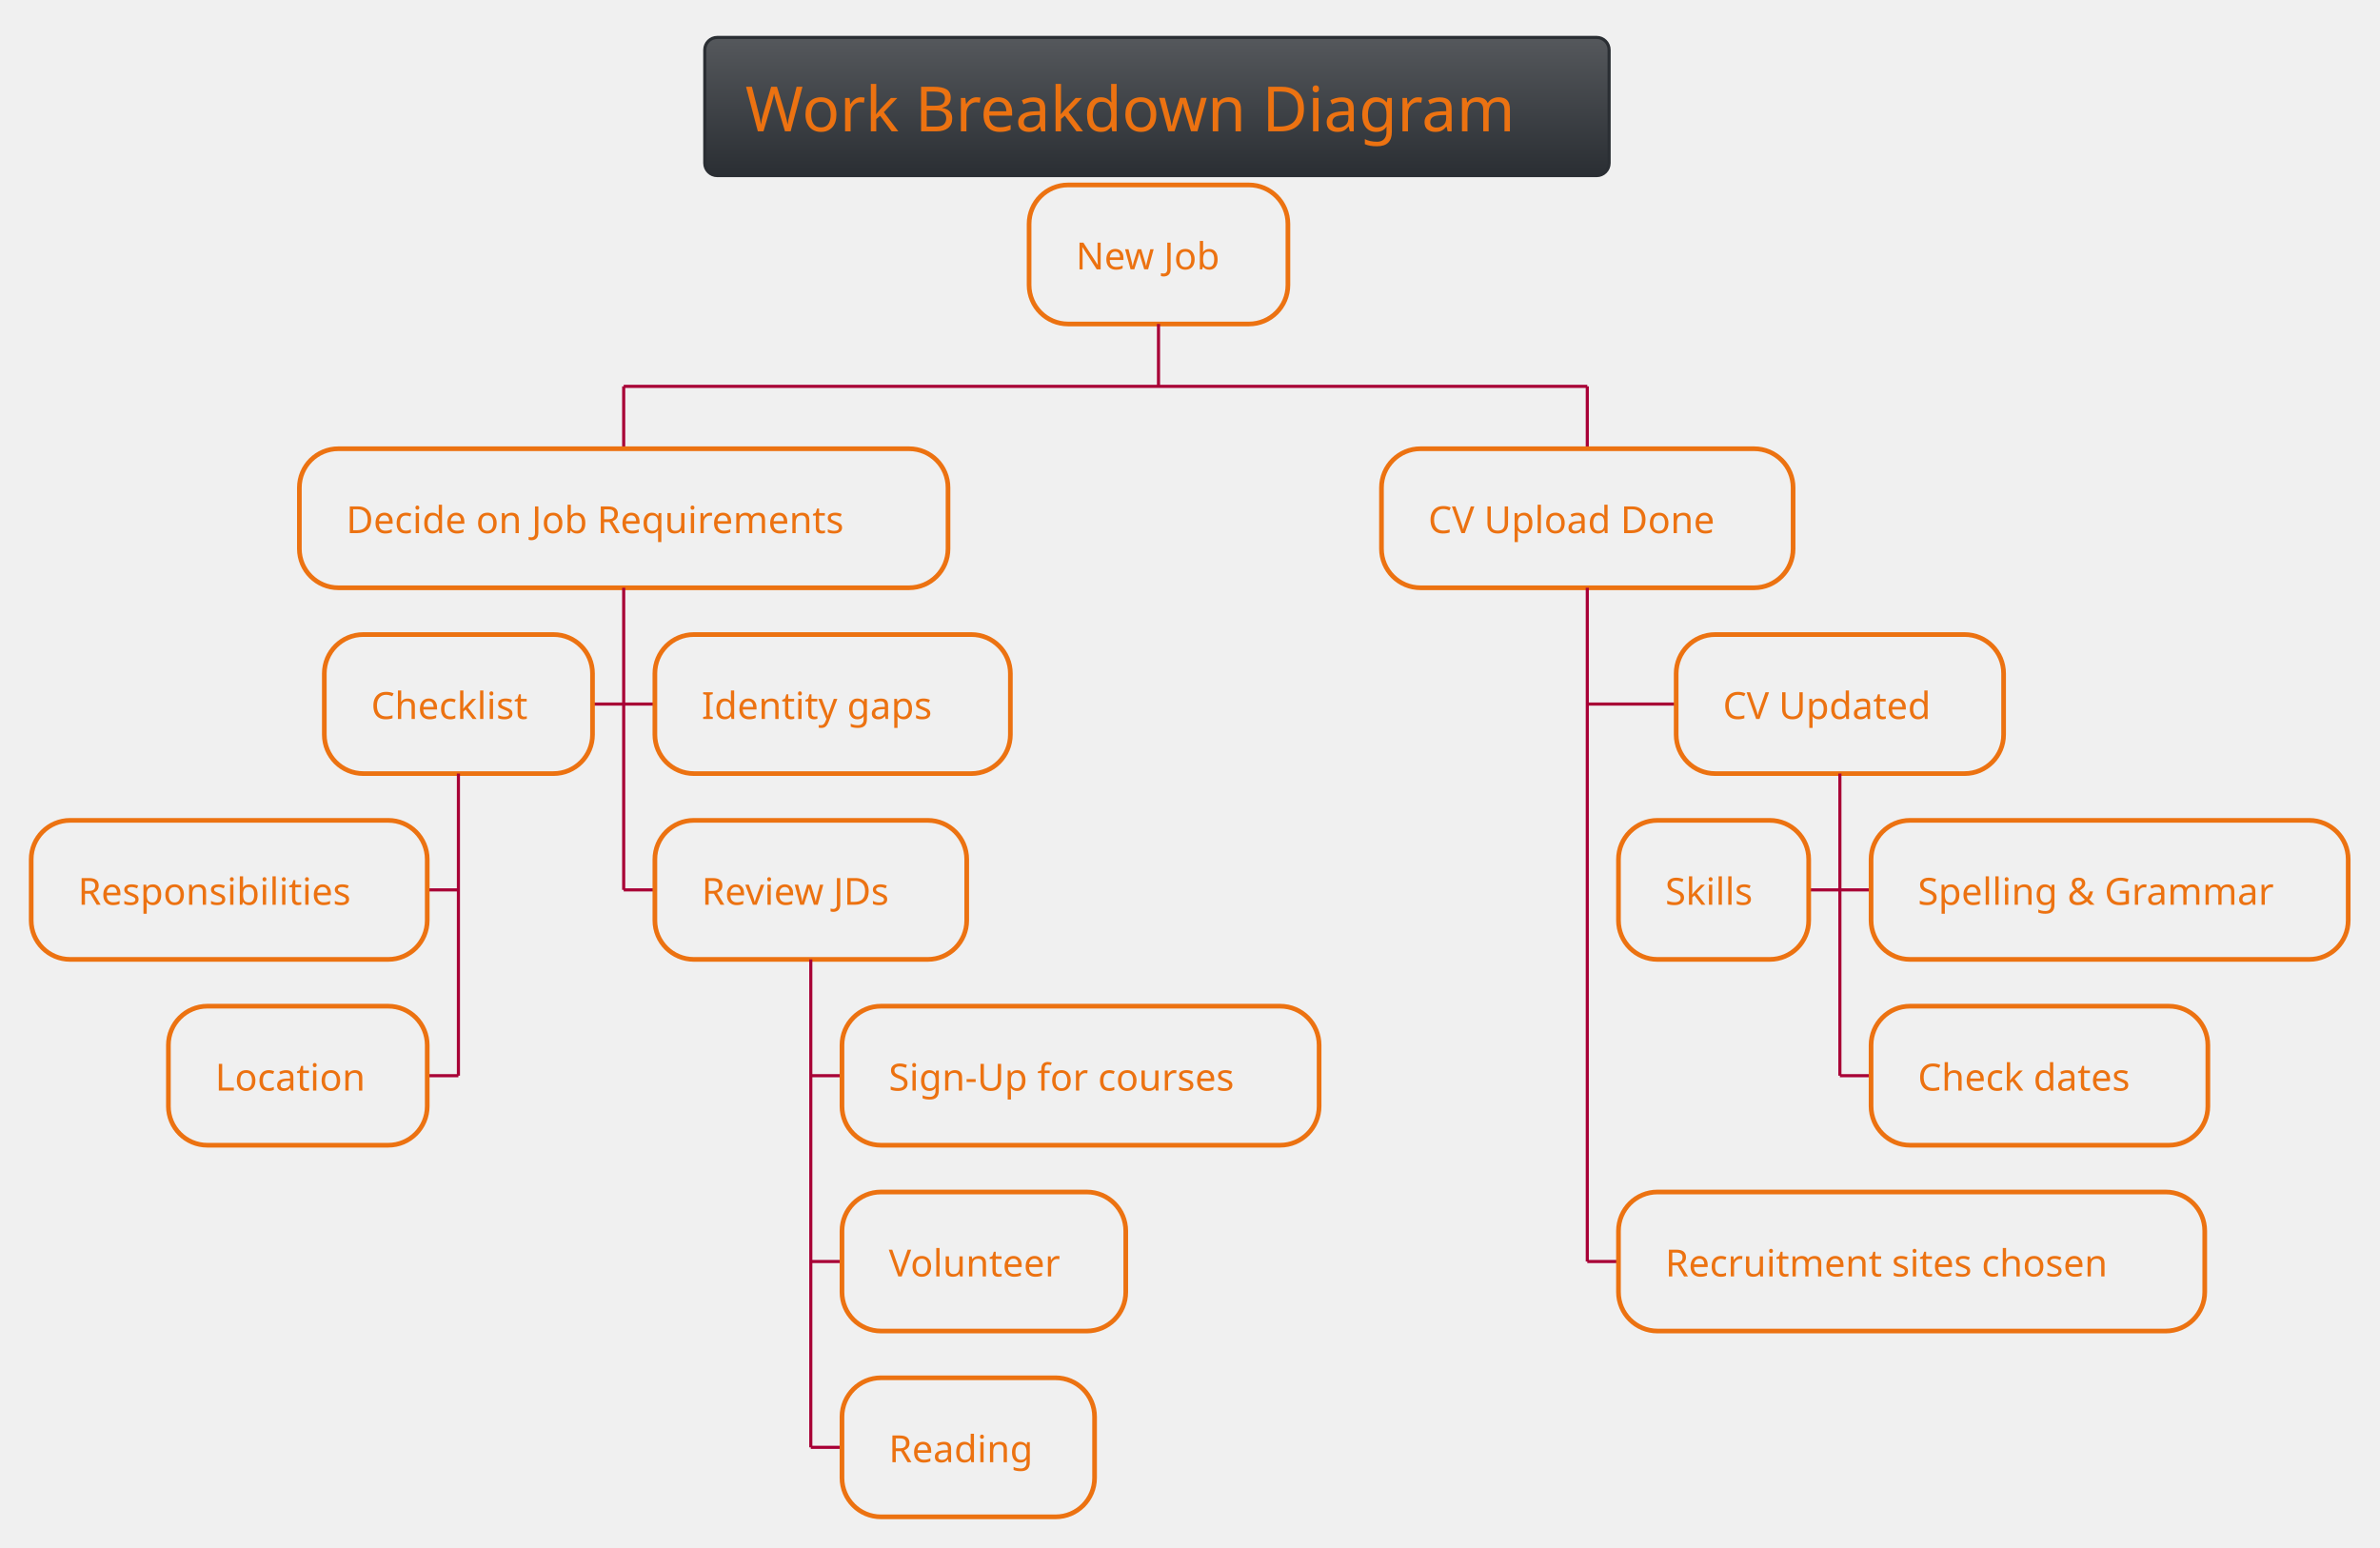
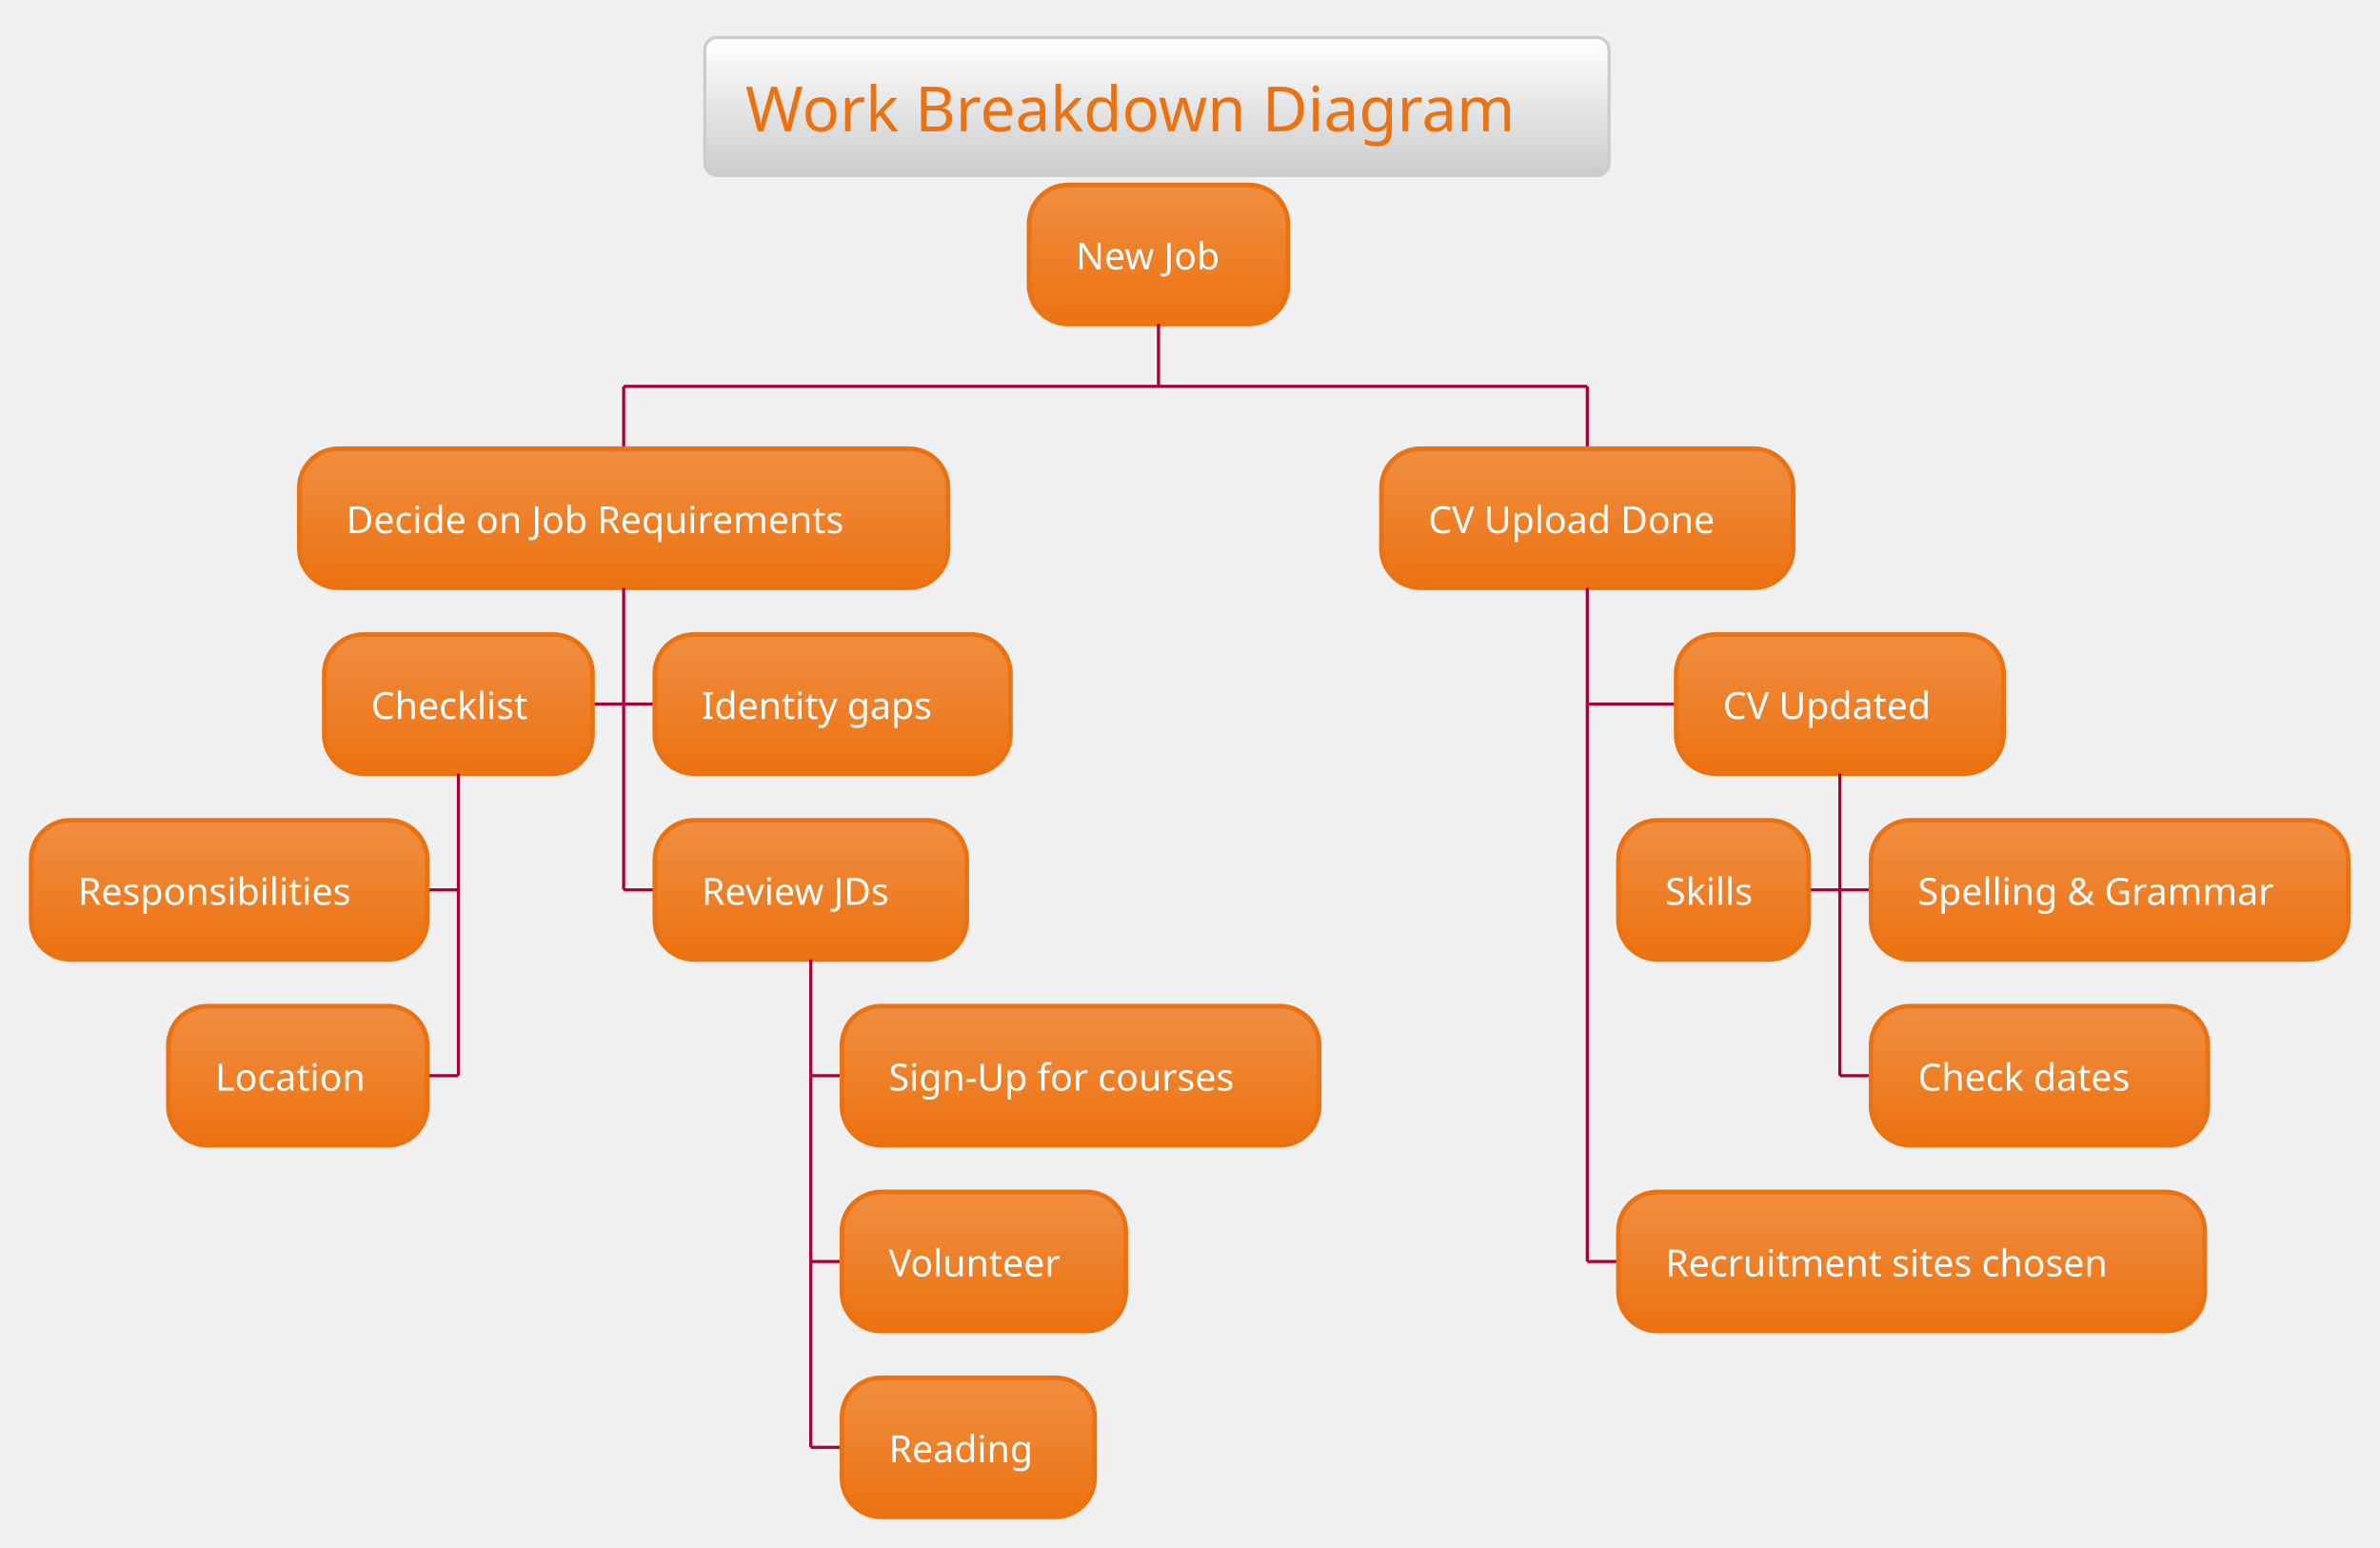
<svg xmlns="http://www.w3.org/2000/svg" contentScriptType="application/ecmascript" contentStyleType="text/css" height="517.708px" preserveAspectRatio="none" style="width:795px;height:517px;background:#00000000;" version="1.1" viewBox="0 0 795 517" width="795.833px" zoomAndPan="magnify">
  <defs>
-     <linearGradient id="g1qcd71ifept0v0" x1="50%" x2="50%" y1="0%" y2="100%">
-       <stop offset="0%" stop-color="#55585C" />
-       <stop offset="100%" stop-color="#2A2E33" />
+     <linearGradient id="g1qxcq1hwnb7s60" x1="50%" x2="50%" y1="0%" y2="100%">
+       <stop offset="0%" stop-color="#FFFFFF" />
+       <stop offset="100%" stop-color="#CCCCCC" />
+     </linearGradient>
+     <linearGradient id="g1qxcq1hwnb7s61" x1="50%" x2="50%" y1="0%" y2="100%">
+       <stop offset="0%" stop-color="#F08E41" />
+       <stop offset="100%" stop-color="#EC7211" />
    </linearGradient>
  </defs>
  <g>
-     <rect fill="url(#g1qcd71ifept0v0)" height="46.153" rx="4.167" ry="4.167" style="stroke:#2A2E33;stroke-width:1.042;" width="302.083" x="235.417" y="12.5" />
+     <rect fill="url(#g1qxcq1hwnb7s60)" height="46.153" rx="4.167" ry="4.167" style="stroke:#CCCCCC;stroke-width:1.042;" width="302.083" x="235.417" y="12.5" />
    <text fill="#EC7211" font-family="Verdana" font-size="20.833" lengthAdjust="spacing" textLength="275" x="248.958" y="43.862">Work Breakdown Diagram</text>
-     <rect height="46.442" rx="13.021" ry="13.021" style="stroke:#EC7211;stroke-width:1.562;fill:none;" width="86.458" x="343.75" y="61.778" />
-     <text fill="#EC7211" font-family="Verdana" font-size="12.5" lengthAdjust="spacing" textLength="55.208" x="359.375" y="89.97">New Job</text>
+     <rect fill="url(#g1qxcq1hwnb7s61)" height="46.442" rx="13.021" ry="13.021" style="stroke:#EC7211;stroke-width:1.562;" width="86.458" x="343.75" y="61.778" />
+     <text fill="#FFFFFF" font-family="Verdana" font-size="12.5" lengthAdjust="spacing" textLength="55.208" x="359.375" y="89.97">New Job</text>
    <line style="stroke:#A80036;stroke-width:1.042;" x1="386.979" x2="386.979" y1="108.219" y2="129.053" />
    <line style="stroke:#A80036;stroke-width:1.042;" x1="208.333" x2="208.333" y1="129.053" y2="149.886" />
-     <rect height="46.442" rx="13.021" ry="13.021" style="stroke:#EC7211;stroke-width:1.562;fill:none;" width="216.667" x="100" y="149.886" />
-     <text fill="#EC7211" font-family="Verdana" font-size="12.5" lengthAdjust="spacing" textLength="185.417" x="115.625" y="178.078">Decide on Job Requirements</text>
+     <rect fill="url(#g1qxcq1hwnb7s61)" height="46.442" rx="13.021" ry="13.021" style="stroke:#EC7211;stroke-width:1.562;" width="216.667" x="100" y="149.886" />
+     <text fill="#FFFFFF" font-family="Verdana" font-size="12.5" lengthAdjust="spacing" textLength="185.417" x="115.625" y="178.078">Decide on Job Requirements</text>
    <line style="stroke:#A80036;stroke-width:1.042;" x1="197.917" x2="208.333" y1="235.173" y2="235.173" />
-     <rect height="46.442" rx="13.021" ry="13.021" style="stroke:#EC7211;stroke-width:1.562;fill:none;" width="89.583" x="108.333" y="211.953" />
-     <text fill="#EC7211" font-family="Verdana" font-size="12.5" lengthAdjust="spacing" textLength="58.333" x="123.958" y="240.145">Checklist</text>
+     <rect fill="url(#g1qxcq1hwnb7s61)" height="46.442" rx="13.021" ry="13.021" style="stroke:#EC7211;stroke-width:1.562;" width="89.583" x="108.333" y="211.953" />
+     <text fill="#FFFFFF" font-family="Verdana" font-size="12.5" lengthAdjust="spacing" textLength="58.333" x="123.958" y="240.145">Checklist</text>
    <line style="stroke:#A80036;stroke-width:1.042;" x1="142.708" x2="153.125" y1="297.24" y2="297.24" />
-     <rect height="46.442" rx="13.021" ry="13.021" style="stroke:#EC7211;stroke-width:1.562;fill:none;" width="132.292" x="10.417" y="274.019" />
-     <text fill="#EC7211" font-family="Verdana" font-size="12.5" lengthAdjust="spacing" textLength="101.042" x="26.042" y="302.212">Responsibilities</text>
+     <rect fill="url(#g1qxcq1hwnb7s61)" height="46.442" rx="13.021" ry="13.021" style="stroke:#EC7211;stroke-width:1.562;" width="132.292" x="10.417" y="274.019" />
+     <text fill="#FFFFFF" font-family="Verdana" font-size="12.5" lengthAdjust="spacing" textLength="101.042" x="26.042" y="302.212">Responsibilities</text>
    <line style="stroke:#A80036;stroke-width:1.042;" x1="142.708" x2="153.125" y1="359.307" y2="359.307" />
-     <rect height="46.442" rx="13.021" ry="13.021" style="stroke:#EC7211;stroke-width:1.562;fill:none;" width="86.458" x="56.25" y="336.086" />
-     <text fill="#EC7211" font-family="Verdana" font-size="12.5" lengthAdjust="spacing" textLength="55.208" x="71.875" y="364.278">Location</text>
+     <rect fill="url(#g1qxcq1hwnb7s61)" height="46.442" rx="13.021" ry="13.021" style="stroke:#EC7211;stroke-width:1.562;" width="86.458" x="56.25" y="336.086" />
+     <text fill="#FFFFFF" font-family="Verdana" font-size="12.5" lengthAdjust="spacing" textLength="55.208" x="71.875" y="364.278">Location</text>
    <line style="stroke:#A80036;stroke-width:1.042;" x1="153.125" x2="153.125" y1="258.394" y2="359.307" />
    <line style="stroke:#A80036;stroke-width:1.042;" x1="208.333" x2="218.75" y1="235.173" y2="235.173" />
-     <rect height="46.442" rx="13.021" ry="13.021" style="stroke:#EC7211;stroke-width:1.562;fill:none;" width="118.75" x="218.75" y="211.953" />
-     <text fill="#EC7211" font-family="Verdana" font-size="12.5" lengthAdjust="spacing" textLength="87.5" x="234.375" y="240.145">Identity gaps</text>
+     <rect fill="url(#g1qxcq1hwnb7s61)" height="46.442" rx="13.021" ry="13.021" style="stroke:#EC7211;stroke-width:1.562;" width="118.75" x="218.75" y="211.953" />
+     <text fill="#FFFFFF" font-family="Verdana" font-size="12.5" lengthAdjust="spacing" textLength="87.5" x="234.375" y="240.145">Identity gaps</text>
    <line style="stroke:#A80036;stroke-width:1.042;" x1="208.333" x2="218.75" y1="297.24" y2="297.24" />
-     <rect height="46.442" rx="13.021" ry="13.021" style="stroke:#EC7211;stroke-width:1.562;fill:none;" width="104.167" x="218.75" y="274.019" />
-     <text fill="#EC7211" font-family="Verdana" font-size="12.5" lengthAdjust="spacing" textLength="72.917" x="234.375" y="302.212">Review JDs</text>
+     <rect fill="url(#g1qxcq1hwnb7s61)" height="46.442" rx="13.021" ry="13.021" style="stroke:#EC7211;stroke-width:1.562;" width="104.167" x="218.75" y="274.019" />
+     <text fill="#FFFFFF" font-family="Verdana" font-size="12.5" lengthAdjust="spacing" textLength="72.917" x="234.375" y="302.212">Review JDs</text>
    <line style="stroke:#A80036;stroke-width:1.042;" x1="270.833" x2="281.25" y1="359.307" y2="359.307" />
-     <rect height="46.442" rx="13.021" ry="13.021" style="stroke:#EC7211;stroke-width:1.562;fill:none;" width="159.375" x="281.25" y="336.086" />
-     <text fill="#EC7211" font-family="Verdana" font-size="12.5" lengthAdjust="spacing" textLength="128.125" x="296.875" y="364.278">Sign-Up for courses</text>
+     <rect fill="url(#g1qxcq1hwnb7s61)" height="46.442" rx="13.021" ry="13.021" style="stroke:#EC7211;stroke-width:1.562;" width="159.375" x="281.25" y="336.086" />
+     <text fill="#FFFFFF" font-family="Verdana" font-size="12.5" lengthAdjust="spacing" textLength="128.125" x="296.875" y="364.278">Sign-Up for courses</text>
    <line style="stroke:#A80036;stroke-width:1.042;" x1="270.833" x2="281.25" y1="421.373" y2="421.373" />
-     <rect height="46.442" rx="13.021" ry="13.021" style="stroke:#EC7211;stroke-width:1.562;fill:none;" width="94.792" x="281.25" y="398.153" />
-     <text fill="#EC7211" font-family="Verdana" font-size="12.5" lengthAdjust="spacing" textLength="63.542" x="296.875" y="426.345">Volunteer</text>
+     <rect fill="url(#g1qxcq1hwnb7s61)" height="46.442" rx="13.021" ry="13.021" style="stroke:#EC7211;stroke-width:1.562;" width="94.792" x="281.25" y="398.153" />
+     <text fill="#FFFFFF" font-family="Verdana" font-size="12.5" lengthAdjust="spacing" textLength="63.542" x="296.875" y="426.345">Volunteer</text>
    <line style="stroke:#A80036;stroke-width:1.042;" x1="270.833" x2="281.25" y1="483.44" y2="483.44" />
-     <rect height="46.442" rx="13.021" ry="13.021" style="stroke:#EC7211;stroke-width:1.562;fill:none;" width="84.375" x="281.25" y="460.219" />
-     <text fill="#EC7211" font-family="Verdana" font-size="12.5" lengthAdjust="spacing" textLength="53.125" x="296.875" y="488.411">Reading</text>
+     <rect fill="url(#g1qxcq1hwnb7s61)" height="46.442" rx="13.021" ry="13.021" style="stroke:#EC7211;stroke-width:1.562;" width="84.375" x="281.25" y="460.219" />
+     <text fill="#FFFFFF" font-family="Verdana" font-size="12.5" lengthAdjust="spacing" textLength="53.125" x="296.875" y="488.411">Reading</text>
    <line style="stroke:#A80036;stroke-width:1.042;" x1="270.833" x2="270.833" y1="320.461" y2="483.44" />
    <line style="stroke:#A80036;stroke-width:1.042;" x1="208.333" x2="208.333" y1="196.328" y2="297.24" />
    <line style="stroke:#A80036;stroke-width:1.042;" x1="530.208" x2="530.208" y1="129.053" y2="149.886" />
-     <rect height="46.442" rx="13.021" ry="13.021" style="stroke:#EC7211;stroke-width:1.562;fill:none;" width="137.5" x="461.458" y="149.886" />
-     <text fill="#EC7211" font-family="Verdana" font-size="12.5" lengthAdjust="spacing" textLength="106.25" x="477.083" y="178.078">CV Upload Done</text>
+     <rect fill="url(#g1qxcq1hwnb7s61)" height="46.442" rx="13.021" ry="13.021" style="stroke:#EC7211;stroke-width:1.562;" width="137.5" x="461.458" y="149.886" />
+     <text fill="#FFFFFF" font-family="Verdana" font-size="12.5" lengthAdjust="spacing" textLength="106.25" x="477.083" y="178.078">CV Upload Done</text>
    <line style="stroke:#A80036;stroke-width:1.042;" x1="530.208" x2="559.896" y1="235.173" y2="235.173" />
-     <rect height="46.442" rx="13.021" ry="13.021" style="stroke:#EC7211;stroke-width:1.562;fill:none;" width="109.375" x="559.896" y="211.953" />
-     <text fill="#EC7211" font-family="Verdana" font-size="12.5" lengthAdjust="spacing" textLength="78.125" x="575.521" y="240.145">CV Updated</text>
+     <rect fill="url(#g1qxcq1hwnb7s61)" height="46.442" rx="13.021" ry="13.021" style="stroke:#EC7211;stroke-width:1.562;" width="109.375" x="559.896" y="211.953" />
+     <text fill="#FFFFFF" font-family="Verdana" font-size="12.5" lengthAdjust="spacing" textLength="78.125" x="575.521" y="240.145">CV Updated</text>
    <line style="stroke:#A80036;stroke-width:1.042;" x1="604.167" x2="614.583" y1="297.24" y2="297.24" />
-     <rect height="46.442" rx="13.021" ry="13.021" style="stroke:#EC7211;stroke-width:1.562;fill:none;" width="63.542" x="540.625" y="274.019" />
-     <text fill="#EC7211" font-family="Verdana" font-size="12.5" lengthAdjust="spacing" textLength="32.292" x="556.25" y="302.212">Skills</text>
+     <rect fill="url(#g1qxcq1hwnb7s61)" height="46.442" rx="13.021" ry="13.021" style="stroke:#EC7211;stroke-width:1.562;" width="63.542" x="540.625" y="274.019" />
+     <text fill="#FFFFFF" font-family="Verdana" font-size="12.5" lengthAdjust="spacing" textLength="32.292" x="556.25" y="302.212">Skills</text>
    <line style="stroke:#A80036;stroke-width:1.042;" x1="614.583" x2="625" y1="297.24" y2="297.24" />
-     <rect height="46.442" rx="13.021" ry="13.021" style="stroke:#EC7211;stroke-width:1.562;fill:none;" width="159.375" x="625" y="274.019" />
-     <text fill="#EC7211" font-family="Verdana" font-size="12.5" lengthAdjust="spacing" textLength="128.125" x="640.625" y="302.212">Spelling &amp; Grammar</text>
+     <rect fill="url(#g1qxcq1hwnb7s61)" height="46.442" rx="13.021" ry="13.021" style="stroke:#EC7211;stroke-width:1.562;" width="159.375" x="625" y="274.019" />
+     <text fill="#FFFFFF" font-family="Verdana" font-size="12.5" lengthAdjust="spacing" textLength="128.125" x="640.625" y="302.212">Spelling &amp; Grammar</text>
    <line style="stroke:#A80036;stroke-width:1.042;" x1="614.583" x2="625" y1="359.307" y2="359.307" />
-     <rect height="46.442" rx="13.021" ry="13.021" style="stroke:#EC7211;stroke-width:1.562;fill:none;" width="112.5" x="625" y="336.086" />
-     <text fill="#EC7211" font-family="Verdana" font-size="12.5" lengthAdjust="spacing" textLength="81.25" x="640.625" y="364.278">Check dates</text>
+     <rect fill="url(#g1qxcq1hwnb7s61)" height="46.442" rx="13.021" ry="13.021" style="stroke:#EC7211;stroke-width:1.562;" width="112.5" x="625" y="336.086" />
+     <text fill="#FFFFFF" font-family="Verdana" font-size="12.5" lengthAdjust="spacing" textLength="81.25" x="640.625" y="364.278">Check dates</text>
    <line style="stroke:#A80036;stroke-width:1.042;" x1="614.583" x2="614.583" y1="258.394" y2="359.307" />
    <line style="stroke:#A80036;stroke-width:1.042;" x1="530.208" x2="540.625" y1="421.373" y2="421.373" />
-     <rect height="46.442" rx="13.021" ry="13.021" style="stroke:#EC7211;stroke-width:1.562;fill:none;" width="195.833" x="540.625" y="398.153" />
-     <text fill="#EC7211" font-family="Verdana" font-size="12.5" lengthAdjust="spacing" textLength="164.583" x="556.25" y="426.345">Recruitment sites chosen</text>
+     <rect fill="url(#g1qxcq1hwnb7s61)" height="46.442" rx="13.021" ry="13.021" style="stroke:#EC7211;stroke-width:1.562;" width="195.833" x="540.625" y="398.153" />
+     <text fill="#FFFFFF" font-family="Verdana" font-size="12.5" lengthAdjust="spacing" textLength="164.583" x="556.25" y="426.345">Recruitment sites chosen</text>
    <line style="stroke:#A80036;stroke-width:1.042;" x1="530.208" x2="530.208" y1="196.328" y2="421.373" />
    <line style="stroke:#A80036;stroke-width:1.042;" x1="208.333" x2="530.208" y1="129.053" y2="129.053" />
  </g>
</svg>
